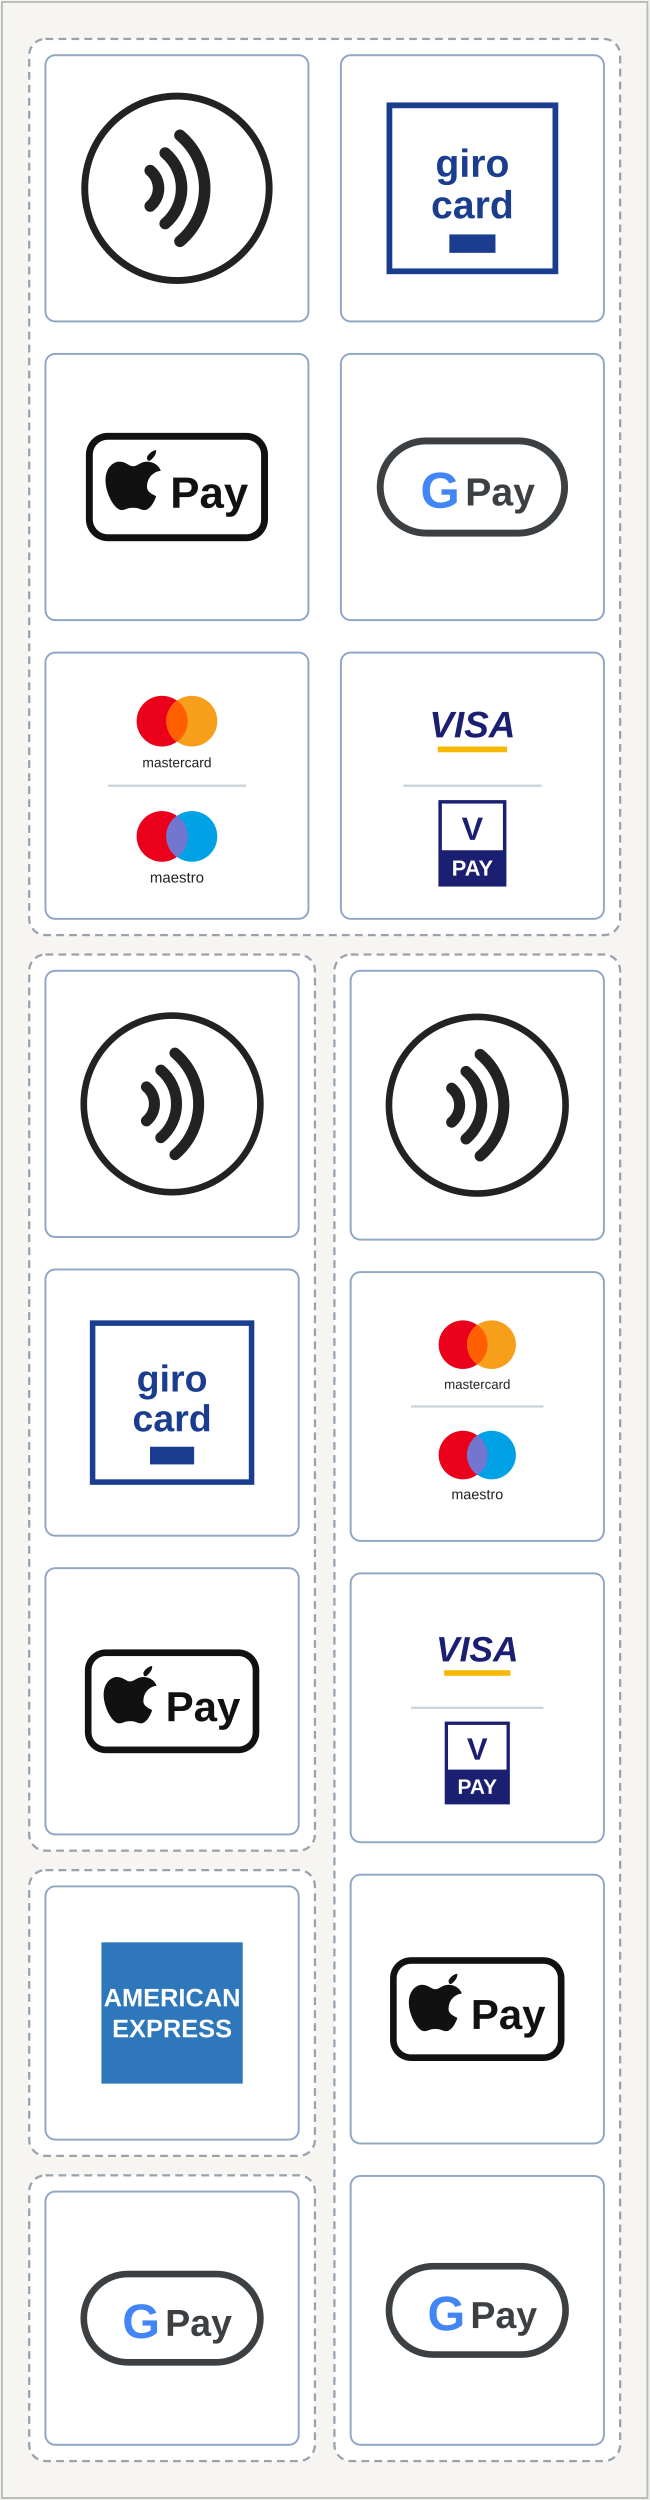
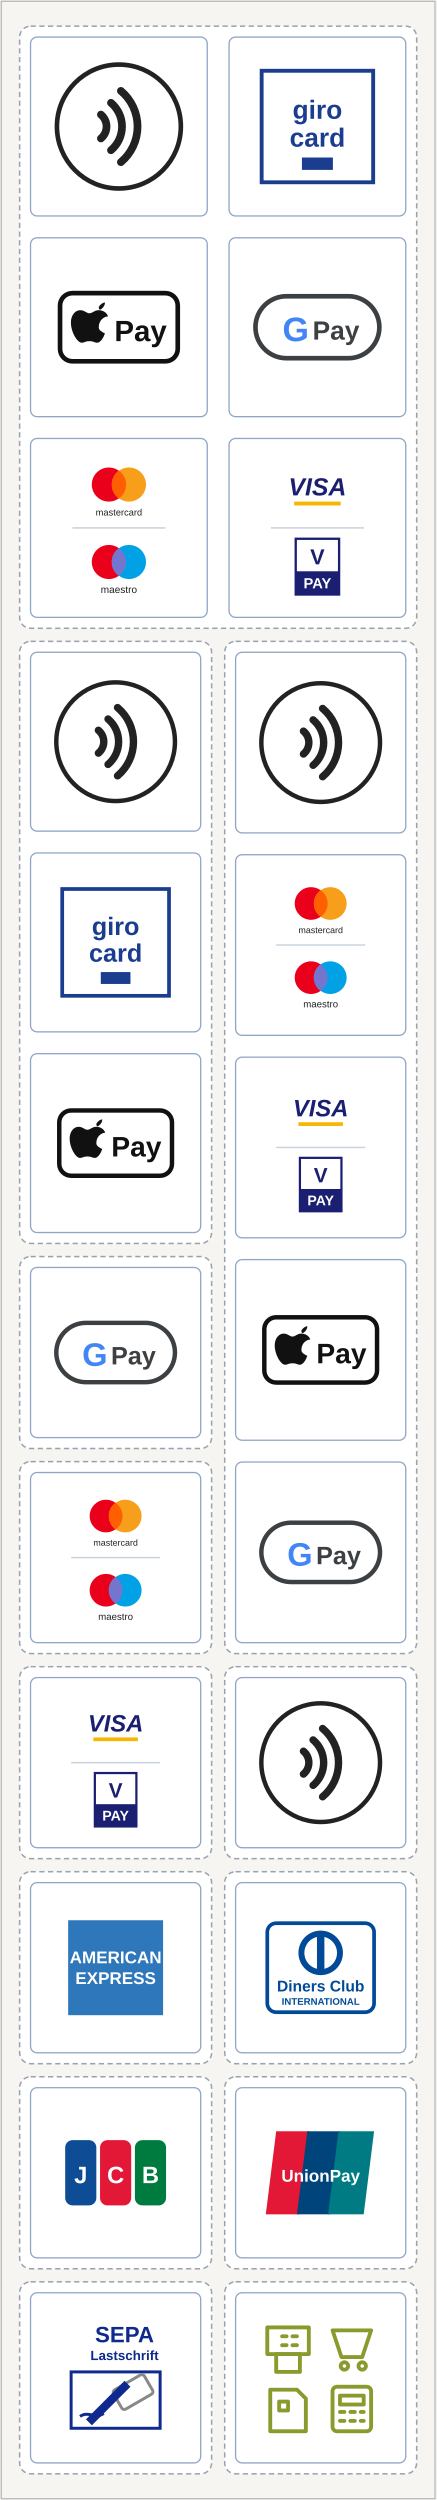
- <svg xmlns="http://www.w3.org/2000/svg" viewBox="0 0 100 385" width="100mm" height="385mm" role="img" aria-label="Варіант B — вузька смуга 100 × 385 мм">
-   <rect width="100" height="385" fill="#f6f5f1" />
-   <rect x="0.3" y="0.3" width="99.4" height="384.4" fill="none" stroke="#bbb" stroke-width="0.3" />
+ <svg xmlns="http://www.w3.org/2000/svg" viewBox="0 0 100 573" width="100mm" height="573mm" role="img" aria-label="Варіант B — вузька смуга">
+   <rect width="100" height="573" fill="#f6f5f1" />
+   <rect x="0.3" y="0.3" width="99.4" height="572.4" fill="none" stroke="#bbb" stroke-width="0.3" />
  <rect x="4.5" y="6" width="91" height="138" rx="2.5" fill="#fff" stroke="#9aa3ad" stroke-width="0.35" stroke-dasharray="1.2 0.8" />
  <rect x="7" y="8.5" width="40.5" height="41" rx="1.5" fill="none" stroke="#8fa6c4" stroke-width="0.3" />
  <svg x="9.5" y="11" width="35.5" height="36" viewBox="0 0 100 100">
    <circle cx="50" cy="50" r="40" fill="none" stroke="#222" stroke-width="3" />
    <path d="M38.4 42.3 A10 10 0 0 1 38.4 57.7" fill="none" stroke="#222" stroke-width="5" stroke-linecap="round" />
    <path d="M44.9 34.7 A20 20 0 0 1 44.9 65.3" fill="none" stroke="#222" stroke-width="5" stroke-linecap="round" />
    <path d="M51.3 27.0 A30 30 0 0 1 51.3 73.0" fill="none" stroke="#222" stroke-width="5" stroke-linecap="round" />
  </svg>
  <rect x="52.5" y="8.5" width="40.5" height="41" rx="1.5" fill="none" stroke="#8fa6c4" stroke-width="0.3" />
  <svg x="55" y="11" width="35.5" height="36" viewBox="0 0 100 100">
    <rect x="14" y="14" width="72" height="72" fill="none" stroke="#1b3d8f" stroke-width="2.5" />
    <text x="50" y="45" font-size="17" fill="#1b3d8f" font-weight="700" text-anchor="middle" font-family="Onest,Arial,Helvetica,sans-serif">giro</text>
    <text x="50" y="63" font-size="17" fill="#1b3d8f" font-weight="700" text-anchor="middle" font-family="Onest,Arial,Helvetica,sans-serif">card</text>
    <rect x="40" y="70" width="20" height="8" fill="#1b3d8f" />
  </svg>
  <rect x="7" y="54.5" width="40.5" height="41" rx="1.5" fill="none" stroke="#8fa6c4" stroke-width="0.3" />
  <svg x="9.5" y="57" width="35.5" height="36" viewBox="0 0 100 100">
    <rect x="12" y="28" width="76" height="44" rx="8" fill="#fff" stroke="#111" stroke-width="3" />
    <g transform="translate(4 6)">
      <path d="M33 44c0-5 4-7 6-7-1-3-4-4-6-4-3 0-4 2-6 2s-3-2-6-2c-3 0-6 3-6 8 0 6 4 13 7 13 2 0 2-1 5-1s3 1 5 1c2 0 4-3 5-6-2-1-4-2-4-4z" fill="#111" />
      <path d="M33 31c1-2 3-3 4-3 0 2-1 3-2 4-1 1-2 1-2-1z" fill="#111" />
    </g>
    <text x="64" y="59" font-size="19" fill="#111" font-weight="600" text-anchor="middle" font-family="Onest,Arial,Helvetica,sans-serif">Pay</text>
  </svg>
  <rect x="52.5" y="54.5" width="40.5" height="41" rx="1.5" fill="none" stroke="#8fa6c4" stroke-width="0.3" />
  <svg x="55" y="57" width="35.5" height="36" viewBox="0 0 100 100">
    <rect x="10" y="30" width="80" height="40" rx="20" fill="#fff" stroke="#3c4043" stroke-width="3" />
    <text x="36" y="59" font-size="22" fill="#4285f4" font-weight="700" text-anchor="middle" font-family="Onest,Arial,Helvetica,sans-serif">G</text>
    <text x="62" y="58" font-size="17" fill="#3c4043" font-weight="600" text-anchor="middle" font-family="Onest,Arial,Helvetica,sans-serif">Pay</text>
  </svg>
  <rect x="7" y="100.5" width="40.5" height="41" rx="1.5" fill="none" stroke="#8fa6c4" stroke-width="0.3" />
  <svg x="9.5" y="103" width="35.5" height="36" viewBox="0 0 100 100">
    <svg x="10" y="0" width="80" height="50" viewBox="0 0 100 100">
      <circle cx="37" cy="44" r="22" fill="#eb001b" />
      <circle cx="63" cy="44" r="22" fill="#f79e1b" />
      <path d="M50 26a22 22 0 0 1 0 36a22 22 0 0 1 0-36z" fill="#ff5f00" />
      <text x="50" y="84" font-size="12" fill="#222" font-weight="500" text-anchor="middle" font-family="Onest,Arial,Helvetica,sans-serif">mastercard</text>
    </svg>
    <line x1="20" y1="50" x2="80" y2="50" stroke="#c9d3dd" stroke-width="1" />
    <svg x="10" y="50" width="80" height="50" viewBox="0 0 100 100">
      <circle cx="37" cy="44" r="22" fill="#eb001b" />
      <circle cx="63" cy="44" r="22" fill="#00a2e5" />
      <path d="M50 26a22 22 0 0 1 0 36a22 22 0 0 1 0-36z" fill="#7375cf" />
      <text x="50" y="84" font-size="13" fill="#222" font-weight="500" text-anchor="middle" font-family="Onest,Arial,Helvetica,sans-serif">maestro</text>
    </svg>
  </svg>
  <rect x="52.5" y="100.5" width="40.5" height="41" rx="1.5" fill="none" stroke="#8fa6c4" stroke-width="0.3" />
  <svg x="55" y="103" width="35.5" height="36" viewBox="0 0 100 100">
    <svg x="10" y="0" width="80" height="50" viewBox="0 0 100 100">
      <text x="50" y="58" font-size="32" fill="#1a1f71" font-weight="800" text-anchor="middle" font-family="Onest,Arial,Helvetica,sans-serif" font-style="italic">VISA</text>
      <rect x="20" y="66" width="60" height="5" fill="#f7b600" />
    </svg>
    <line x1="20" y1="50" x2="80" y2="50" stroke="#c9d3dd" stroke-width="1" />
    <svg x="10" y="50" width="80" height="50" viewBox="0 0 100 100">
      <rect x="22" y="14" width="56" height="72" fill="#fff" stroke="#1a1f71" stroke-width="3" />
      <text x="50" y="47" font-size="28" fill="#1a1f71" font-weight="800" text-anchor="middle" font-family="Onest,Arial,Helvetica,sans-serif">V</text>
      <rect x="22" y="56" width="56" height="30" fill="#1a1f71" />
      <text x="50" y="78" font-size="19" fill="#fff" font-weight="800" text-anchor="middle" font-family="Onest,Arial,Helvetica,sans-serif">PAY</text>
    </svg>
  </svg>
  <rect x="4.5" y="147" width="44" height="138" rx="2.5" fill="#fff" stroke="#9aa3ad" stroke-width="0.35" stroke-dasharray="1.2 0.8" />
  <rect x="7" y="149.5" width="39" height="41" rx="1.5" fill="none" stroke="#8fa6c4" stroke-width="0.3" />
  <svg x="9.5" y="152" width="34" height="36" viewBox="0 0 100 100">
    <circle cx="50" cy="50" r="40" fill="none" stroke="#222" stroke-width="3" />
    <path d="M38.4 42.3 A10 10 0 0 1 38.4 57.7" fill="none" stroke="#222" stroke-width="5" stroke-linecap="round" />
    <path d="M44.9 34.7 A20 20 0 0 1 44.9 65.3" fill="none" stroke="#222" stroke-width="5" stroke-linecap="round" />
    <path d="M51.3 27.0 A30 30 0 0 1 51.3 73.0" fill="none" stroke="#222" stroke-width="5" stroke-linecap="round" />
  </svg>
  <rect x="7" y="195.5" width="39" height="41" rx="1.5" fill="none" stroke="#8fa6c4" stroke-width="0.3" />
  <svg x="9.5" y="198" width="34" height="36" viewBox="0 0 100 100">
    <rect x="14" y="14" width="72" height="72" fill="none" stroke="#1b3d8f" stroke-width="2.5" />
    <text x="50" y="45" font-size="17" fill="#1b3d8f" font-weight="700" text-anchor="middle" font-family="Onest,Arial,Helvetica,sans-serif">giro</text>
    <text x="50" y="63" font-size="17" fill="#1b3d8f" font-weight="700" text-anchor="middle" font-family="Onest,Arial,Helvetica,sans-serif">card</text>
    <rect x="40" y="70" width="20" height="8" fill="#1b3d8f" />
  </svg>
  <rect x="7" y="241.5" width="39" height="41" rx="1.5" fill="none" stroke="#8fa6c4" stroke-width="0.3" />
  <svg x="9.5" y="244" width="34" height="36" viewBox="0 0 100 100">
    <rect x="12" y="28" width="76" height="44" rx="8" fill="#fff" stroke="#111" stroke-width="3" />
    <g transform="translate(4 6)">
      <path d="M33 44c0-5 4-7 6-7-1-3-4-4-6-4-3 0-4 2-6 2s-3-2-6-2c-3 0-6 3-6 8 0 6 4 13 7 13 2 0 2-1 5-1s3 1 5 1c2 0 4-3 5-6-2-1-4-2-4-4z" fill="#111" />
      <path d="M33 31c1-2 3-3 4-3 0 2-1 3-2 4-1 1-2 1-2-1z" fill="#111" />
    </g>
    <text x="64" y="59" font-size="19" fill="#111" font-weight="600" text-anchor="middle" font-family="Onest,Arial,Helvetica,sans-serif">Pay</text>
  </svg>
  <rect x="51.5" y="147" width="44" height="232" rx="2.5" fill="#fff" stroke="#9aa3ad" stroke-width="0.35" stroke-dasharray="1.2 0.8" />
  <rect x="54" y="149.5" width="39" height="41.4" rx="1.5" fill="none" stroke="#8fa6c4" stroke-width="0.3" />
  <svg x="56.5" y="152" width="34" height="36.4" viewBox="0 0 100 100">
    <circle cx="50" cy="50" r="40" fill="none" stroke="#222" stroke-width="3" />
    <path d="M38.4 42.3 A10 10 0 0 1 38.4 57.7" fill="none" stroke="#222" stroke-width="5" stroke-linecap="round" />
    <path d="M44.9 34.7 A20 20 0 0 1 44.9 65.3" fill="none" stroke="#222" stroke-width="5" stroke-linecap="round" />
    <path d="M51.3 27.0 A30 30 0 0 1 51.3 73.0" fill="none" stroke="#222" stroke-width="5" stroke-linecap="round" />
  </svg>
  <rect x="54" y="195.9" width="39" height="41.4" rx="1.5" fill="none" stroke="#8fa6c4" stroke-width="0.3" />
  <svg x="56.5" y="198.4" width="34" height="36.4" viewBox="0 0 100 100">
    <svg x="10" y="0" width="80" height="50" viewBox="0 0 100 100">
      <circle cx="37" cy="44" r="22" fill="#eb001b" />
      <circle cx="63" cy="44" r="22" fill="#f79e1b" />
      <path d="M50 26a22 22 0 0 1 0 36a22 22 0 0 1 0-36z" fill="#ff5f00" />
      <text x="50" y="84" font-size="12" fill="#222" font-weight="500" text-anchor="middle" font-family="Onest,Arial,Helvetica,sans-serif">mastercard</text>
    </svg>
    <line x1="20" y1="50" x2="80" y2="50" stroke="#c9d3dd" stroke-width="1" />
    <svg x="10" y="50" width="80" height="50" viewBox="0 0 100 100">
      <circle cx="37" cy="44" r="22" fill="#eb001b" />
      <circle cx="63" cy="44" r="22" fill="#00a2e5" />
      <path d="M50 26a22 22 0 0 1 0 36a22 22 0 0 1 0-36z" fill="#7375cf" />
      <text x="50" y="84" font-size="13" fill="#222" font-weight="500" text-anchor="middle" font-family="Onest,Arial,Helvetica,sans-serif">maestro</text>
    </svg>
  </svg>
  <rect x="54" y="242.3" width="39" height="41.4" rx="1.5" fill="none" stroke="#8fa6c4" stroke-width="0.3" />
  <svg x="56.5" y="244.8" width="34" height="36.4" viewBox="0 0 100 100">
    <svg x="10" y="0" width="80" height="50" viewBox="0 0 100 100">
      <text x="50" y="58" font-size="32" fill="#1a1f71" font-weight="800" text-anchor="middle" font-family="Onest,Arial,Helvetica,sans-serif" font-style="italic">VISA</text>
      <rect x="20" y="66" width="60" height="5" fill="#f7b600" />
    </svg>
    <line x1="20" y1="50" x2="80" y2="50" stroke="#c9d3dd" stroke-width="1" />
    <svg x="10" y="50" width="80" height="50" viewBox="0 0 100 100">
      <rect x="22" y="14" width="56" height="72" fill="#fff" stroke="#1a1f71" stroke-width="3" />
      <text x="50" y="47" font-size="28" fill="#1a1f71" font-weight="800" text-anchor="middle" font-family="Onest,Arial,Helvetica,sans-serif">V</text>
      <rect x="22" y="56" width="56" height="30" fill="#1a1f71" />
      <text x="50" y="78" font-size="19" fill="#fff" font-weight="800" text-anchor="middle" font-family="Onest,Arial,Helvetica,sans-serif">PAY</text>
    </svg>
  </svg>
  <rect x="54" y="288.7" width="39" height="41.4" rx="1.5" fill="none" stroke="#8fa6c4" stroke-width="0.3" />
  <svg x="56.5" y="291.2" width="34" height="36.4" viewBox="0 0 100 100">
    <rect x="12" y="28" width="76" height="44" rx="8" fill="#fff" stroke="#111" stroke-width="3" />
    <g transform="translate(4 6)">
      <path d="M33 44c0-5 4-7 6-7-1-3-4-4-6-4-3 0-4 2-6 2s-3-2-6-2c-3 0-6 3-6 8 0 6 4 13 7 13 2 0 2-1 5-1s3 1 5 1c2 0 4-3 5-6-2-1-4-2-4-4z" fill="#111" />
      <path d="M33 31c1-2 3-3 4-3 0 2-1 3-2 4-1 1-2 1-2-1z" fill="#111" />
    </g>
    <text x="64" y="59" font-size="19" fill="#111" font-weight="600" text-anchor="middle" font-family="Onest,Arial,Helvetica,sans-serif">Pay</text>
  </svg>
  <rect x="54" y="335.1" width="39" height="41.4" rx="1.5" fill="none" stroke="#8fa6c4" stroke-width="0.3" />
  <svg x="56.5" y="337.6" width="34" height="36.4" viewBox="0 0 100 100">
    <rect x="10" y="30" width="80" height="40" rx="20" fill="#fff" stroke="#3c4043" stroke-width="3" />
    <text x="36" y="59" font-size="22" fill="#4285f4" font-weight="700" text-anchor="middle" font-family="Onest,Arial,Helvetica,sans-serif">G</text>
    <text x="62" y="58" font-size="17" fill="#3c4043" font-weight="600" text-anchor="middle" font-family="Onest,Arial,Helvetica,sans-serif">Pay</text>
  </svg>
  <rect x="4.5" y="288" width="44" height="44" rx="2.5" fill="#fff" stroke="#9aa3ad" stroke-width="0.35" stroke-dasharray="1.2 0.8" />
  <rect x="7" y="290.5" width="39" height="39" rx="1.5" fill="none" stroke="#8fa6c4" stroke-width="0.3" />
  <svg x="9.5" y="293" width="34" height="34" viewBox="0 0 100 100">
+     <rect x="10" y="30" width="80" height="40" rx="20" fill="#fff" stroke="#3c4043" stroke-width="3" />
+     <text x="36" y="59" font-size="22" fill="#4285f4" font-weight="700" text-anchor="middle" font-family="Onest,Arial,Helvetica,sans-serif">G</text>
+     <text x="62" y="58" font-size="17" fill="#3c4043" font-weight="600" text-anchor="middle" font-family="Onest,Arial,Helvetica,sans-serif">Pay</text>
+   </svg>
+   <rect x="4.5" y="335" width="44" height="44" rx="2.5" fill="#fff" stroke="#9aa3ad" stroke-width="0.35" stroke-dasharray="1.2 0.8" />
+   <rect x="7" y="337.5" width="39" height="39" rx="1.5" fill="none" stroke="#8fa6c4" stroke-width="0.3" />
+   <svg x="9.5" y="340" width="34" height="34" viewBox="0 0 100 100">
+     <svg x="10" y="0" width="80" height="50" viewBox="0 0 100 100">
+       <circle cx="37" cy="44" r="22" fill="#eb001b" />
+       <circle cx="63" cy="44" r="22" fill="#f79e1b" />
+       <path d="M50 26a22 22 0 0 1 0 36a22 22 0 0 1 0-36z" fill="#ff5f00" />
+       <text x="50" y="84" font-size="12" fill="#222" font-weight="500" text-anchor="middle" font-family="Onest,Arial,Helvetica,sans-serif">mastercard</text>
+     </svg>
+     <line x1="20" y1="50" x2="80" y2="50" stroke="#c9d3dd" stroke-width="1" />
+     <svg x="10" y="50" width="80" height="50" viewBox="0 0 100 100">
+       <circle cx="37" cy="44" r="22" fill="#eb001b" />
+       <circle cx="63" cy="44" r="22" fill="#00a2e5" />
+       <path d="M50 26a22 22 0 0 1 0 36a22 22 0 0 1 0-36z" fill="#7375cf" />
+       <text x="50" y="84" font-size="13" fill="#222" font-weight="500" text-anchor="middle" font-family="Onest,Arial,Helvetica,sans-serif">maestro</text>
+     </svg>
+   </svg>
+   <rect x="4.5" y="382" width="44" height="44" rx="2.5" fill="#fff" stroke="#9aa3ad" stroke-width="0.35" stroke-dasharray="1.2 0.8" />
+   <rect x="7" y="384.5" width="39" height="39" rx="1.5" fill="none" stroke="#8fa6c4" stroke-width="0.3" />
+   <svg x="9.5" y="387" width="34" height="34" viewBox="0 0 100 100">
+     <svg x="10" y="0" width="80" height="50" viewBox="0 0 100 100">
+       <text x="50" y="58" font-size="32" fill="#1a1f71" font-weight="800" text-anchor="middle" font-family="Onest,Arial,Helvetica,sans-serif" font-style="italic">VISA</text>
+       <rect x="20" y="66" width="60" height="5" fill="#f7b600" />
+     </svg>
+     <line x1="20" y1="50" x2="80" y2="50" stroke="#c9d3dd" stroke-width="1" />
+     <svg x="10" y="50" width="80" height="50" viewBox="0 0 100 100">
+       <rect x="22" y="14" width="56" height="72" fill="#fff" stroke="#1a1f71" stroke-width="3" />
+       <text x="50" y="47" font-size="28" fill="#1a1f71" font-weight="800" text-anchor="middle" font-family="Onest,Arial,Helvetica,sans-serif">V</text>
+       <rect x="22" y="56" width="56" height="30" fill="#1a1f71" />
+       <text x="50" y="78" font-size="19" fill="#fff" font-weight="800" text-anchor="middle" font-family="Onest,Arial,Helvetica,sans-serif">PAY</text>
+     </svg>
+   </svg>
+   <rect x="51.5" y="382" width="44" height="44" rx="2.5" fill="#fff" stroke="#9aa3ad" stroke-width="0.35" stroke-dasharray="1.2 0.8" />
+   <rect x="54" y="384.5" width="39" height="39" rx="1.5" fill="none" stroke="#8fa6c4" stroke-width="0.3" />
+   <svg x="56.5" y="387" width="34" height="34" viewBox="0 0 100 100">
+     <circle cx="50" cy="50" r="40" fill="none" stroke="#222" stroke-width="3" />
+     <path d="M38.4 42.3 A10 10 0 0 1 38.4 57.7" fill="none" stroke="#222" stroke-width="5" stroke-linecap="round" />
+     <path d="M44.9 34.7 A20 20 0 0 1 44.9 65.3" fill="none" stroke="#222" stroke-width="5" stroke-linecap="round" />
+     <path d="M51.3 27.0 A30 30 0 0 1 51.3 73.0" fill="none" stroke="#222" stroke-width="5" stroke-linecap="round" />
+   </svg>
+   <rect x="4.5" y="429" width="44" height="44" rx="2.5" fill="#fff" stroke="#9aa3ad" stroke-width="0.35" stroke-dasharray="1.2 0.8" />
+   <rect x="7" y="431.5" width="39" height="39" rx="1.5" fill="none" stroke="#8fa6c4" stroke-width="0.3" />
+   <svg x="9.5" y="434" width="34" height="34" viewBox="0 0 100 100">
    <rect x="18" y="18" width="64" height="64" fill="#2e77bb" />
    <text x="50" y="47" font-size="11.5" fill="#fff" font-weight="800" text-anchor="middle" font-family="Onest,Arial,Helvetica,sans-serif">AMERICAN</text>
    <text x="50" y="61" font-size="11.5" fill="#fff" font-weight="800" text-anchor="middle" font-family="Onest,Arial,Helvetica,sans-serif">EXPRESS</text>
  </svg>
-   <rect x="4.5" y="335" width="44" height="44" rx="2.5" fill="#fff" stroke="#9aa3ad" stroke-width="0.35" stroke-dasharray="1.2 0.8" />
-   <rect x="7" y="337.5" width="39" height="39" rx="1.5" fill="none" stroke="#8fa6c4" stroke-width="0.3" />
-   <svg x="9.5" y="340" width="34" height="34" viewBox="0 0 100 100">
-     <rect x="10" y="30" width="80" height="40" rx="20" fill="#fff" stroke="#3c4043" stroke-width="3" />
-     <text x="36" y="59" font-size="22" fill="#4285f4" font-weight="700" text-anchor="middle" font-family="Onest,Arial,Helvetica,sans-serif">G</text>
-     <text x="62" y="58" font-size="17" fill="#3c4043" font-weight="600" text-anchor="middle" font-family="Onest,Arial,Helvetica,sans-serif">Pay</text>
+   <rect x="51.5" y="429" width="44" height="44" rx="2.5" fill="#fff" stroke="#9aa3ad" stroke-width="0.35" stroke-dasharray="1.2 0.8" />
+   <rect x="54" y="431.5" width="39" height="39" rx="1.5" fill="none" stroke="#8fa6c4" stroke-width="0.3" />
+   <svg x="56.5" y="434" width="34" height="34" viewBox="0 0 100 100">
+     <rect x="14" y="20" width="72" height="60" rx="6" fill="#fff" stroke="#004a97" stroke-width="2.5" />
+     <circle cx="50" cy="40" r="13" fill="none" stroke="#004a97" stroke-width="4" />
+     <rect x="47.5" y="27" width="5" height="26" fill="#004a97" />
+     <text x="50" y="66" font-size="10.5" fill="#004a97" font-weight="700" text-anchor="middle" font-family="Onest,Arial,Helvetica,sans-serif">Diners Club</text>
+     <text x="50" y="75" font-size="6.5" fill="#004a97" font-weight="600" text-anchor="middle" font-family="Onest,Arial,Helvetica,sans-serif">INTERNATIONAL</text>
+   </svg>
+   <rect x="4.5" y="476" width="44" height="44" rx="2.5" fill="#fff" stroke="#9aa3ad" stroke-width="0.35" stroke-dasharray="1.2 0.8" />
+   <rect x="7" y="478.5" width="39" height="39" rx="1.5" fill="none" stroke="#8fa6c4" stroke-width="0.3" />
+   <svg x="9.5" y="481" width="34" height="34" viewBox="0 0 100 100">
+     <rect x="16" y="28" width="21" height="44" rx="5" fill="#0e4c96" />
+     <rect x="39.5" y="28" width="21" height="44" rx="5" fill="#e21836" />
+     <rect x="63" y="28" width="21" height="44" rx="5" fill="#007b40" />
+     <text x="26.5" y="57" font-size="16" fill="#fff" font-weight="700" text-anchor="middle" font-family="Onest,Arial,Helvetica,sans-serif">J</text>
+     <text x="50" y="57" font-size="16" fill="#fff" font-weight="700" text-anchor="middle" font-family="Onest,Arial,Helvetica,sans-serif">C</text>
+     <text x="73.5" y="57" font-size="16" fill="#fff" font-weight="700" text-anchor="middle" font-family="Onest,Arial,Helvetica,sans-serif">B</text>
+   </svg>
+   <rect x="51.5" y="476" width="44" height="44" rx="2.5" fill="#fff" stroke="#9aa3ad" stroke-width="0.35" stroke-dasharray="1.2 0.8" />
+   <rect x="54" y="478.5" width="39" height="39" rx="1.5" fill="none" stroke="#8fa6c4" stroke-width="0.3" />
+   <svg x="56.5" y="481" width="34" height="34" viewBox="0 0 100 100">
+     <path d="M20 22h22l-7 56H13z" fill="#e21836" />
+     <path d="M41 22h22l-7 56H34z" fill="#00447c" />
+     <path d="M62 22h24l-7 56H55z" fill="#007b84" />
+     <text x="50" y="56" font-size="11.5" fill="#fff" font-weight="800" text-anchor="middle" font-family="Onest,Arial,Helvetica,sans-serif">UnionPay</text>
+   </svg>
+   <rect x="4.5" y="523" width="44" height="44" rx="2.5" fill="#fff" stroke="#9aa3ad" stroke-width="0.35" stroke-dasharray="1.2 0.8" />
+   <rect x="7" y="525.5" width="39" height="39" rx="1.5" fill="none" stroke="#8fa6c4" stroke-width="0.3" />
+   <svg x="9.5" y="528" width="34" height="34" viewBox="0 0 100 100">
+     <text x="56" y="26" font-size="15" fill="#10298e" font-weight="800" text-anchor="middle" font-family="Onest,Arial,Helvetica,sans-serif">SEPA</text>
+     <text x="56" y="38" font-size="9" fill="#10298e" font-weight="600" text-anchor="middle" font-family="Onest,Arial,Helvetica,sans-serif">Lastschrift</text>
+     <rect x="20" y="46" width="60" height="38" fill="none" stroke="#10298e" stroke-width="2" />
+     <rect x="50" y="52" width="24" height="15" rx="2" fill="none" stroke="#888" stroke-width="2" transform="rotate(-30 62 60)" />
+     <path d="M30 78l26-26 4 4-26 26z" fill="#10298e" />
+     <path d="M26 76c6-4 10 2 16-2" fill="none" stroke="#10298e" stroke-width="2" />
+   </svg>
+   <rect x="51.5" y="523" width="44" height="44" rx="2.5" fill="#fff" stroke="#9aa3ad" stroke-width="0.35" stroke-dasharray="1.2 0.8" />
+   <rect x="54" y="525.5" width="39" height="39" rx="1.5" fill="none" stroke="#8fa6c4" stroke-width="0.3" />
+   <svg x="56.5" y="528" width="34" height="34" viewBox="0 0 100 100">
+     <g fill="none" stroke="#8a9a2c" stroke-width="2.6" stroke-linejoin="round" stroke-linecap="round">
+       <rect x="14" y="16" width="28" height="18" />
+       <rect x="20" y="34" width="16" height="12" />
+       <path d="M24 22h3M31 22h3M24 28h3M31 28h3" />
+       <path d="M58 18h26l-6 18H64z" />
+       <circle cx="66" cy="42" r="2.5" />
+       <circle cx="78" cy="42" r="2.5" />
+       <path d="M16 58h18l6 6v22H16z" />
+       <path d="M22 66h6v6h-6z" />
+       <rect x="58" y="56" width="26" height="30" rx="3" />
+       <path d="M63 62h16v6H63zM63 73h3M70 73h3M77 73h2M63 79h3M70 79h3M77 79h2" />
+     </g>
  </svg>
</svg>
